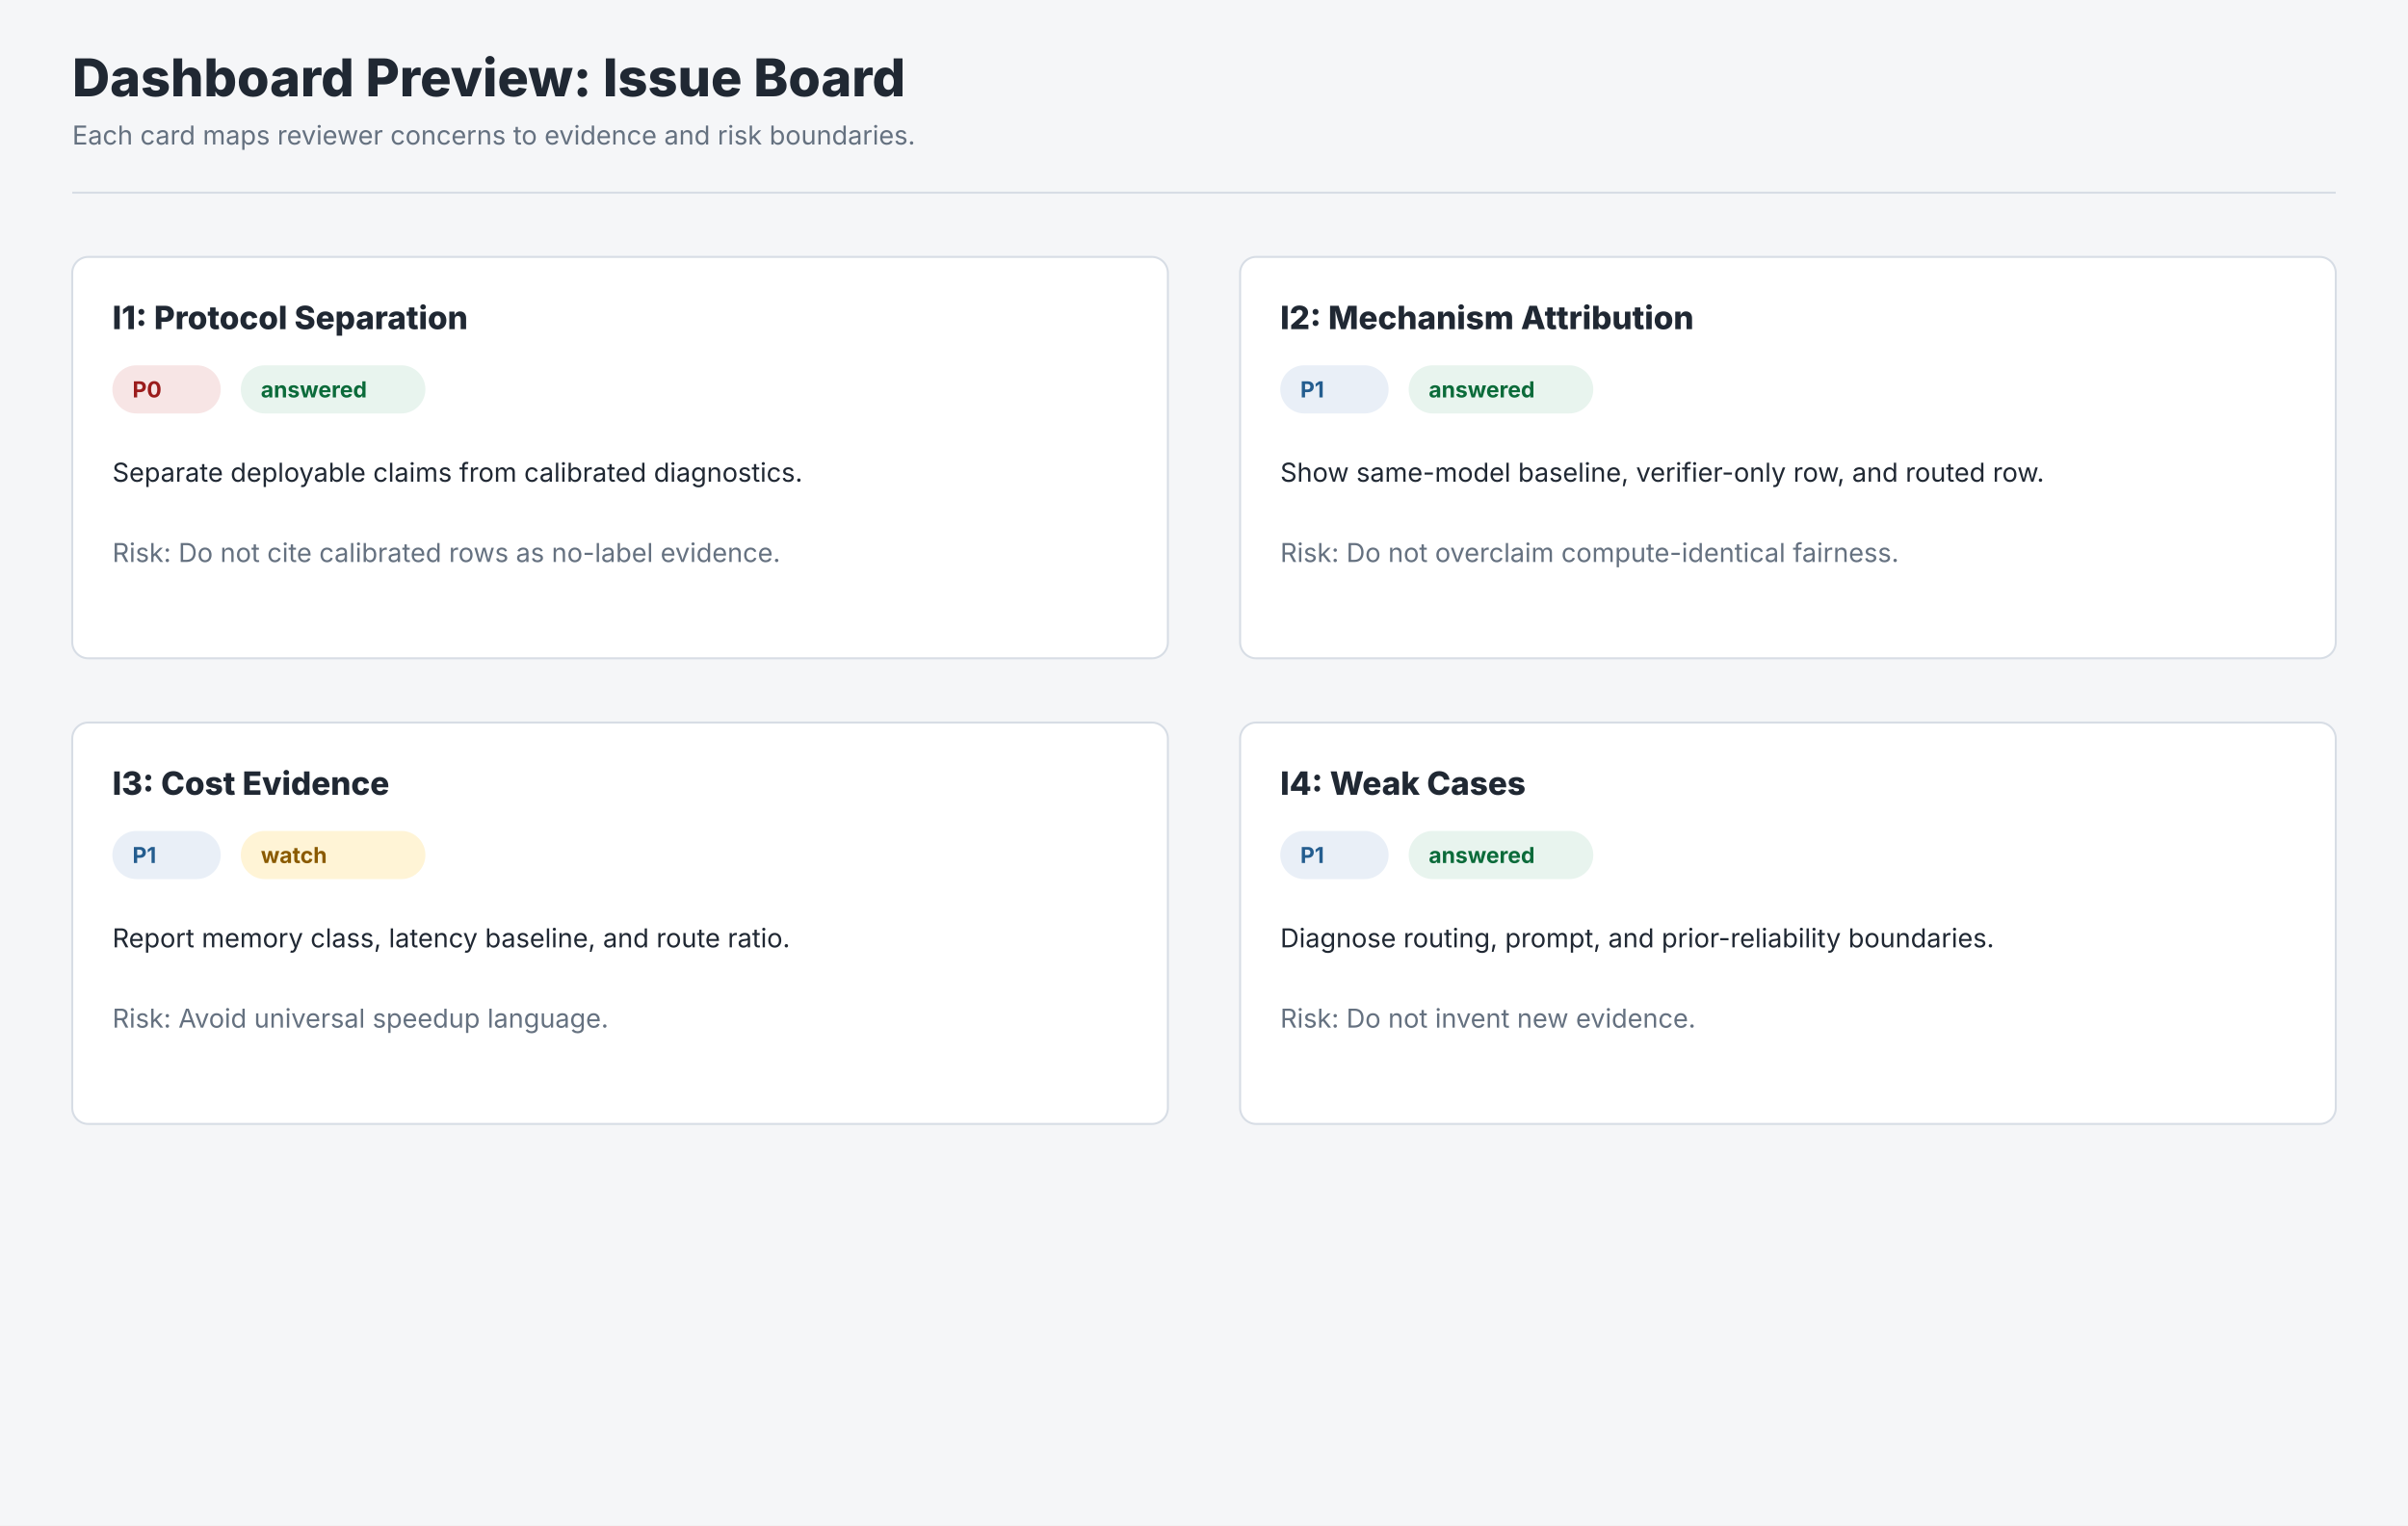
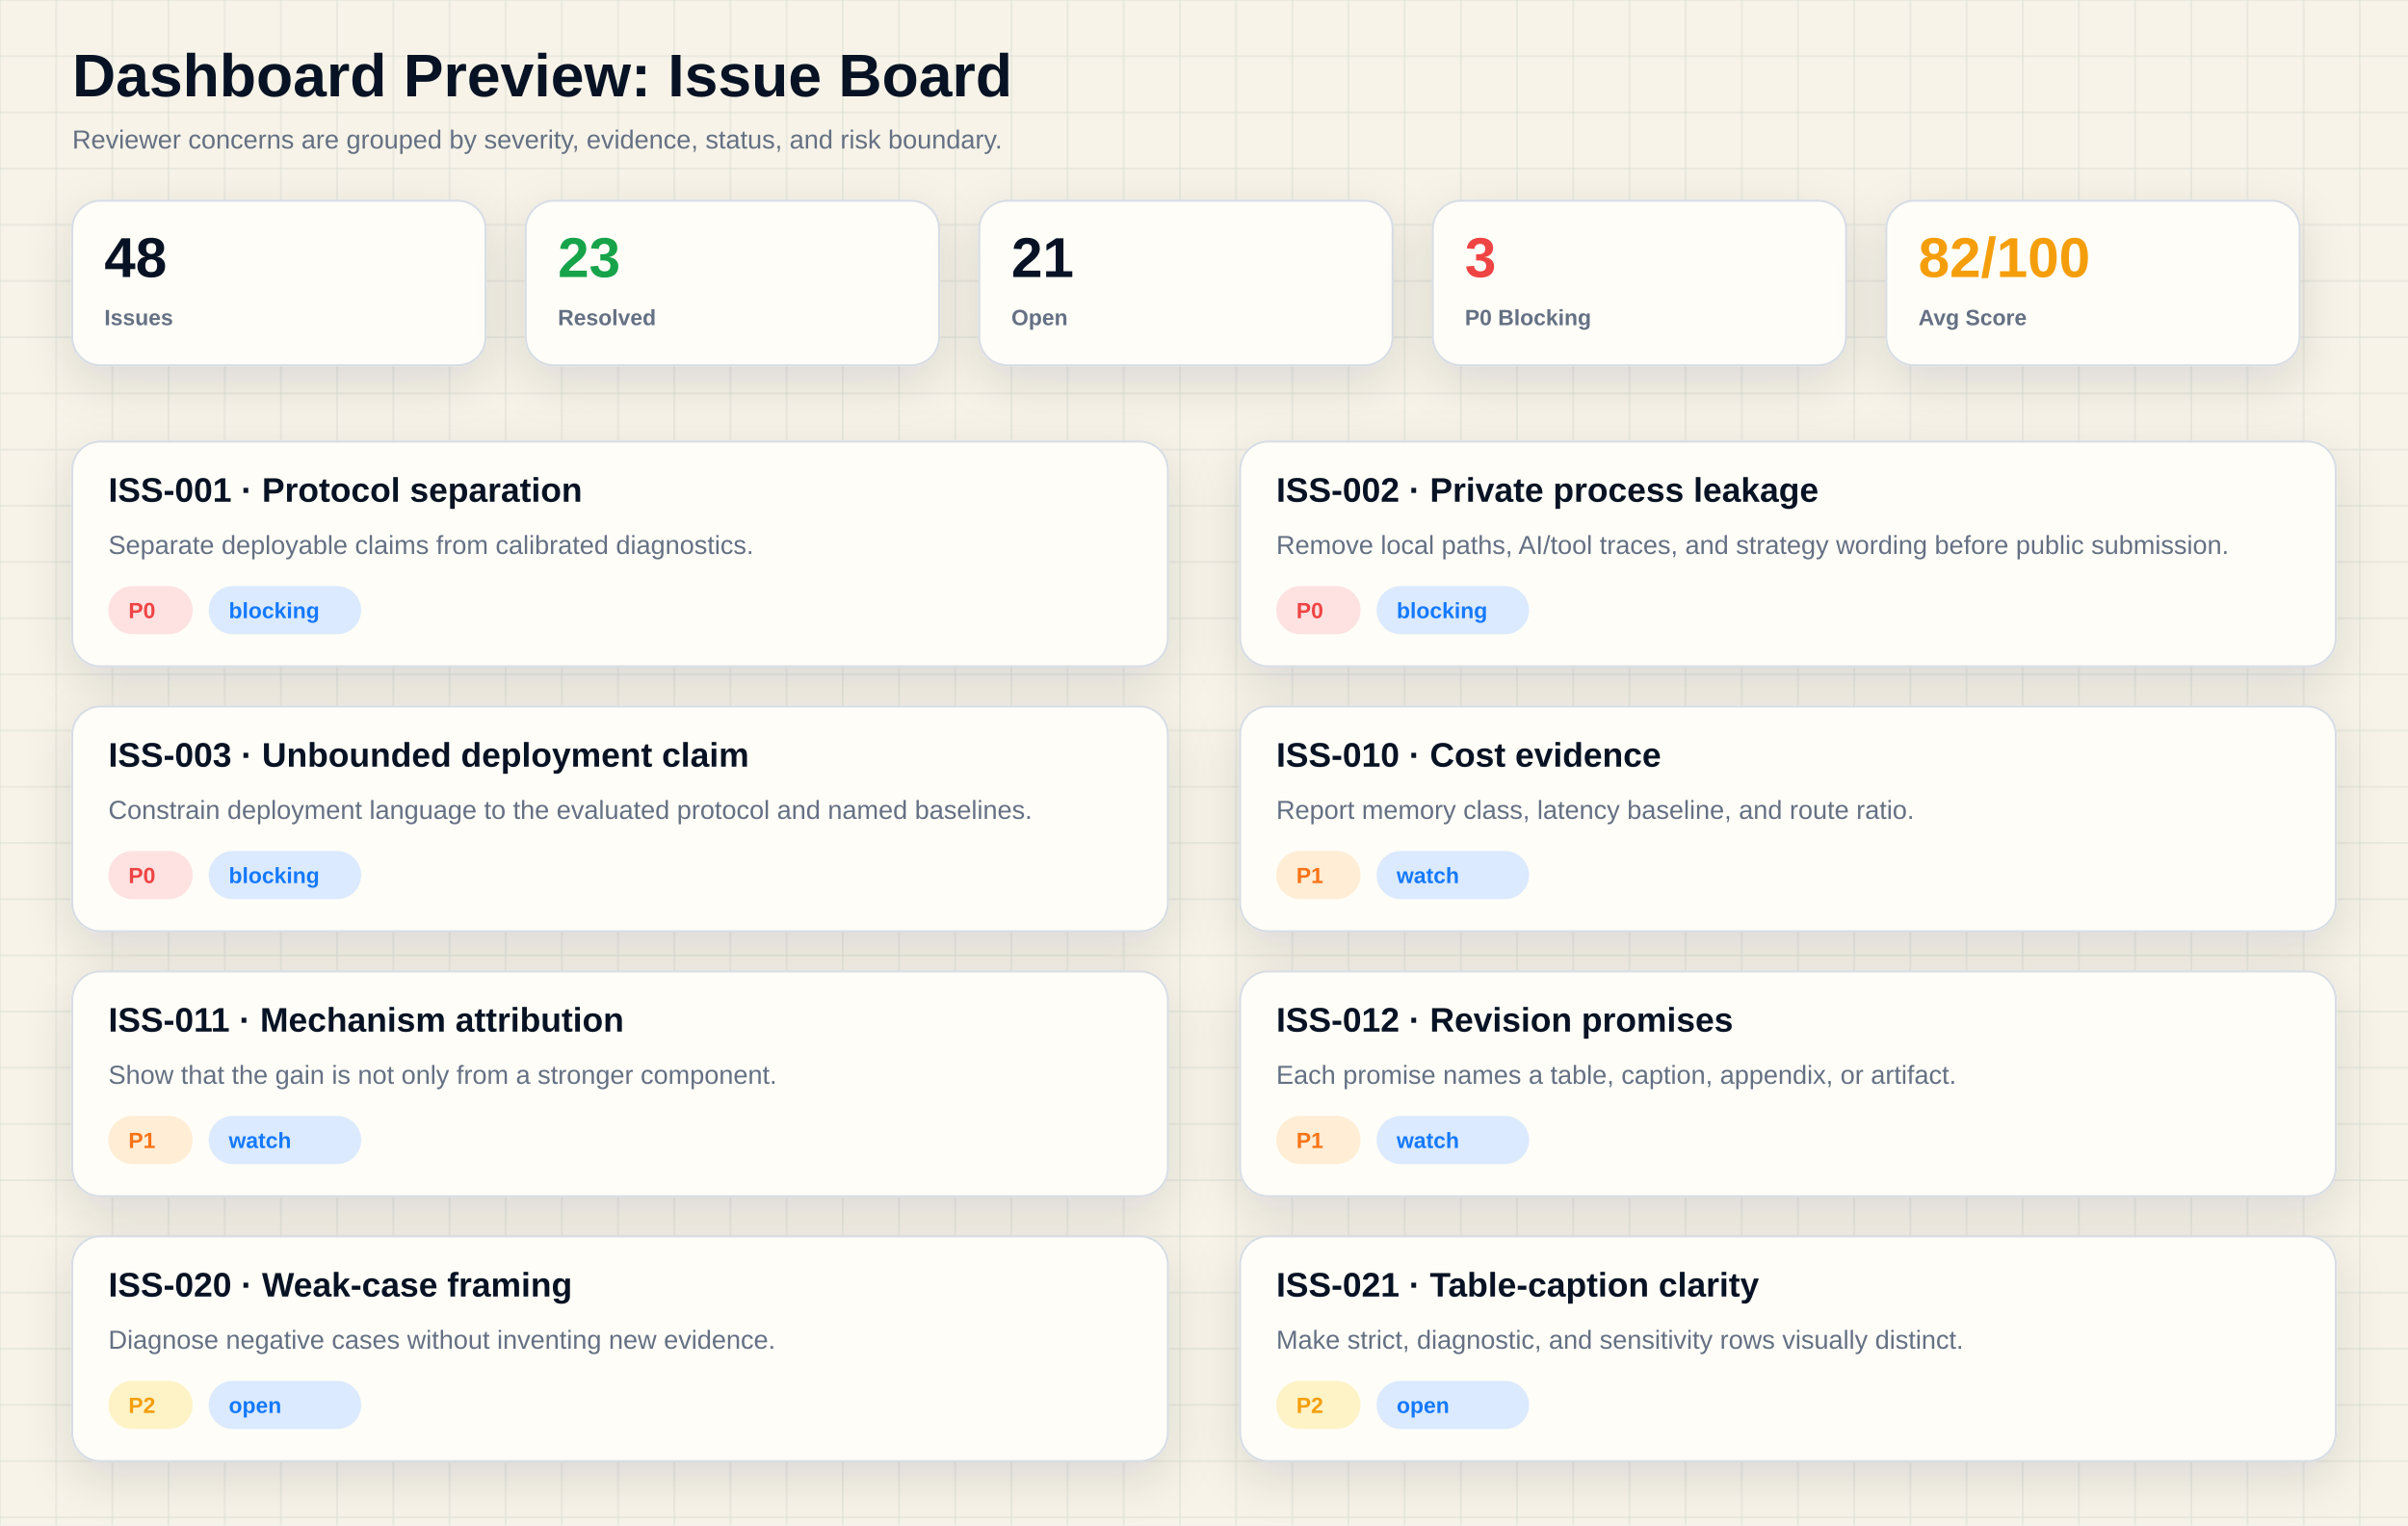
<svg xmlns="http://www.w3.org/2000/svg" width="1200" height="760" viewBox="0 0 1200 760">
  <style>
-     .bg{fill:#f5f6f8}.panel{fill:#fff;stroke:#d7dde5;stroke-width:1}
-     .ink{fill:#202833}.muted{fill:#657180}.green{fill:#0b6b3a}.red{fill:#9b1c1c}.blue{fill:#245d8f}.amber{fill:#8a5a00}
-     .soft-green{fill:#e8f4ee}.soft-red{fill:#f7e5e5}.soft-blue{fill:#e9eff7}.soft-amber{fill:#fff4d6}.line{stroke:#d7dde5;stroke-width:1}
-     text{font-family:Inter,Arial,sans-serif}.title{font-size:26px;font-weight:800}.h{font-size:16px;font-weight:800}.body{font-size:13px}.small{font-size:11px;font-weight:700}.stat{font-size:24px;font-weight:900}
+     .bg{fill:#f7f3e8}.grid{stroke:#d9ded8;stroke-width:1;opacity:.45}.panel{fill:#fffdf7;stroke:#d7dde5;stroke-width:1}.ink{fill:#071324}.muted{fill:#647084}.green{fill:#16a34a}.red{fill:#ef4444}.orange{fill:#f97316}.amber{fill:#f59e0b}.blue{fill:#1479ff}.teal{fill:#00a88f}.soft-green{fill:#dcfce7}.soft-red{fill:#fee2e2}.soft-orange{fill:#ffedd5}.soft-amber{fill:#fef3c7}.soft-blue{fill:#dbeafe}.line{stroke:#d7dde5;stroke-width:1}.shadow{filter:drop-shadow(0 8px 12px rgba(15,23,42,.12))}
+     text{font-family:Avenir Next,Trebuchet MS,Arial,sans-serif}.title{font-size:30px;font-weight:900}.h{font-size:17px;font-weight:900}.body{font-size:13px}.small{font-size:11px;font-weight:800}.stat{font-size:28px;font-weight:900}.tiny{font-size:10px;font-weight:800}
  </style>
  <rect width="1200" height="760" class="bg" />
+   <line x1="0" y1="0" x2="0" y2="760" class="grid" />
+   <line x1="28" y1="0" x2="28" y2="760" class="grid" />
+   <line x1="56" y1="0" x2="56" y2="760" class="grid" />
+   <line x1="84" y1="0" x2="84" y2="760" class="grid" />
+   <line x1="112" y1="0" x2="112" y2="760" class="grid" />
+   <line x1="140" y1="0" x2="140" y2="760" class="grid" />
+   <line x1="168" y1="0" x2="168" y2="760" class="grid" />
+   <line x1="196" y1="0" x2="196" y2="760" class="grid" />
+   <line x1="224" y1="0" x2="224" y2="760" class="grid" />
+   <line x1="252" y1="0" x2="252" y2="760" class="grid" />
+   <line x1="280" y1="0" x2="280" y2="760" class="grid" />
+   <line x1="308" y1="0" x2="308" y2="760" class="grid" />
+   <line x1="336" y1="0" x2="336" y2="760" class="grid" />
+   <line x1="364" y1="0" x2="364" y2="760" class="grid" />
+   <line x1="392" y1="0" x2="392" y2="760" class="grid" />
+   <line x1="420" y1="0" x2="420" y2="760" class="grid" />
+   <line x1="448" y1="0" x2="448" y2="760" class="grid" />
+   <line x1="476" y1="0" x2="476" y2="760" class="grid" />
+   <line x1="504" y1="0" x2="504" y2="760" class="grid" />
+   <line x1="532" y1="0" x2="532" y2="760" class="grid" />
+   <line x1="560" y1="0" x2="560" y2="760" class="grid" />
+   <line x1="588" y1="0" x2="588" y2="760" class="grid" />
+   <line x1="616" y1="0" x2="616" y2="760" class="grid" />
+   <line x1="644" y1="0" x2="644" y2="760" class="grid" />
+   <line x1="672" y1="0" x2="672" y2="760" class="grid" />
+   <line x1="700" y1="0" x2="700" y2="760" class="grid" />
+   <line x1="728" y1="0" x2="728" y2="760" class="grid" />
+   <line x1="756" y1="0" x2="756" y2="760" class="grid" />
+   <line x1="784" y1="0" x2="784" y2="760" class="grid" />
+   <line x1="812" y1="0" x2="812" y2="760" class="grid" />
+   <line x1="840" y1="0" x2="840" y2="760" class="grid" />
+   <line x1="868" y1="0" x2="868" y2="760" class="grid" />
+   <line x1="896" y1="0" x2="896" y2="760" class="grid" />
+   <line x1="924" y1="0" x2="924" y2="760" class="grid" />
+   <line x1="952" y1="0" x2="952" y2="760" class="grid" />
+   <line x1="980" y1="0" x2="980" y2="760" class="grid" />
+   <line x1="1008" y1="0" x2="1008" y2="760" class="grid" />
+   <line x1="1036" y1="0" x2="1036" y2="760" class="grid" />
+   <line x1="1064" y1="0" x2="1064" y2="760" class="grid" />
+   <line x1="1092" y1="0" x2="1092" y2="760" class="grid" />
+   <line x1="1120" y1="0" x2="1120" y2="760" class="grid" />
+   <line x1="1148" y1="0" x2="1148" y2="760" class="grid" />
+   <line x1="1176" y1="0" x2="1176" y2="760" class="grid" />
+   <line x1="0" y1="0" x2="1200" y2="0" class="grid" />
+   <line x1="0" y1="28" x2="1200" y2="28" class="grid" />
+   <line x1="0" y1="56" x2="1200" y2="56" class="grid" />
+   <line x1="0" y1="84" x2="1200" y2="84" class="grid" />
+   <line x1="0" y1="112" x2="1200" y2="112" class="grid" />
+   <line x1="0" y1="140" x2="1200" y2="140" class="grid" />
+   <line x1="0" y1="168" x2="1200" y2="168" class="grid" />
+   <line x1="0" y1="196" x2="1200" y2="196" class="grid" />
+   <line x1="0" y1="224" x2="1200" y2="224" class="grid" />
+   <line x1="0" y1="252" x2="1200" y2="252" class="grid" />
+   <line x1="0" y1="280" x2="1200" y2="280" class="grid" />
+   <line x1="0" y1="308" x2="1200" y2="308" class="grid" />
+   <line x1="0" y1="336" x2="1200" y2="336" class="grid" />
+   <line x1="0" y1="364" x2="1200" y2="364" class="grid" />
+   <line x1="0" y1="392" x2="1200" y2="392" class="grid" />
+   <line x1="0" y1="420" x2="1200" y2="420" class="grid" />
+   <line x1="0" y1="448" x2="1200" y2="448" class="grid" />
+   <line x1="0" y1="476" x2="1200" y2="476" class="grid" />
+   <line x1="0" y1="504" x2="1200" y2="504" class="grid" />
+   <line x1="0" y1="532" x2="1200" y2="532" class="grid" />
+   <line x1="0" y1="560" x2="1200" y2="560" class="grid" />
+   <line x1="0" y1="588" x2="1200" y2="588" class="grid" />
+   <line x1="0" y1="616" x2="1200" y2="616" class="grid" />
+   <line x1="0" y1="644" x2="1200" y2="644" class="grid" />
+   <line x1="0" y1="672" x2="1200" y2="672" class="grid" />
+   <line x1="0" y1="700" x2="1200" y2="700" class="grid" />
+   <line x1="0" y1="728" x2="1200" y2="728" class="grid" />
+   <line x1="0" y1="756" x2="1200" y2="756" class="grid" />
  <text x="36" y="48" class="title ink">Dashboard Preview: Issue Board</text>
-   <text x="36" y="72" class="body muted">Each card maps reviewer concerns to evidence and risk boundaries.</text>
-   <line x1="36" y1="96" x2="1164" y2="96" class="line" />
-   <rect x="36" y="128" width="546" height="200" rx="8" class="panel" />
-   <text x="56" y="164" class="h ink">I1: Protocol Separation</text>
-   <rect x="56" y="182" width="54" height="24" rx="12" class="soft-red" />
-   <text x="66" y="198" class="small red">P0</text>
-   <rect x="120" y="182" width="92" height="24" rx="12" class="soft-green" />
-   <text x="130" y="198" class="small green">answered</text>
-   <text x="56" y="240" class="body ink">Separate deployable claims from calibrated diagnostics.</text>
-   <text x="56" y="280" class="body muted">Risk: Do not cite calibrated rows as no-label evidence.</text>
-   <rect x="618" y="128" width="546" height="200" rx="8" class="panel" />
-   <text x="638" y="164" class="h ink">I2: Mechanism Attribution</text>
-   <rect x="638" y="182" width="54" height="24" rx="12" class="soft-blue" />
-   <text x="648" y="198" class="small blue">P1</text>
-   <rect x="702" y="182" width="92" height="24" rx="12" class="soft-green" />
-   <text x="712" y="198" class="small green">answered</text>
-   <text x="638" y="240" class="body ink">Show same-model baseline, verifier-only row, and routed row.</text>
-   <text x="638" y="280" class="body muted">Risk: Do not overclaim compute-identical fairness.</text>
-   <rect x="36" y="360" width="546" height="200" rx="8" class="panel" />
-   <text x="56" y="396" class="h ink">I3: Cost Evidence</text>
-   <rect x="56" y="414" width="54" height="24" rx="12" class="soft-blue" />
-   <text x="66" y="430" class="small blue">P1</text>
-   <rect x="120" y="414" width="92" height="24" rx="12" class="soft-amber" />
-   <text x="130" y="430" class="small amber">watch</text>
-   <text x="56" y="472" class="body ink">Report memory class, latency baseline, and route ratio.</text>
-   <text x="56" y="512" class="body muted">Risk: Avoid universal speedup language.</text>
-   <rect x="618" y="360" width="546" height="200" rx="8" class="panel" />
-   <text x="638" y="396" class="h ink">I4: Weak Cases</text>
-   <rect x="638" y="414" width="54" height="24" rx="12" class="soft-blue" />
-   <text x="648" y="430" class="small blue">P1</text>
-   <rect x="702" y="414" width="92" height="24" rx="12" class="soft-green" />
-   <text x="712" y="430" class="small green">answered</text>
-   <text x="638" y="472" class="body ink">Diagnose routing, prompt, and prior-reliability boundaries.</text>
-   <text x="638" y="512" class="body muted">Risk: Do not invent new evidence.</text>
+   <text x="36" y="74" class="body muted">Reviewer concerns are grouped by severity, evidence, status, and risk boundary.</text>
+   <rect x="36" y="100" width="206" height="82" rx="14" class="panel shadow" />
+   <text x="52" y="138" class="stat ink">48</text>
+   <text x="52" y="162" class="small muted">Issues</text>
+   <rect x="262" y="100" width="206" height="82" rx="14" class="panel shadow" />
+   <text x="278" y="138" class="stat green">23</text>
+   <text x="278" y="162" class="small muted">Resolved</text>
+   <rect x="488" y="100" width="206" height="82" rx="14" class="panel shadow" />
+   <text x="504" y="138" class="stat ink">21</text>
+   <text x="504" y="162" class="small muted">Open</text>
+   <rect x="714" y="100" width="206" height="82" rx="14" class="panel shadow" />
+   <text x="730" y="138" class="stat red">3</text>
+   <text x="730" y="162" class="small muted">P0 Blocking</text>
+   <rect x="940" y="100" width="206" height="82" rx="14" class="panel shadow" />
+   <text x="956" y="138" class="stat amber">82/100</text>
+   <text x="956" y="162" class="small muted">Avg Score</text>
+   <rect x="36" y="220" width="546" height="112" rx="14" class="panel shadow" />
+   <text x="54" y="250" class="h ink">ISS-001 · Protocol separation</text>
+   <text x="54" y="276" class="body muted">Separate deployable claims from calibrated diagnostics.</text>
+   <rect x="54" y="292" width="42" height="24" rx="12" class="soft-red" />
+   <text x="64" y="308" class="small red">P0</text>
+   <rect x="104" y="292" width="76" height="24" rx="12" class="soft-blue" />
+   <text x="114" y="308" class="small blue">blocking</text>
+   <rect x="618" y="220" width="546" height="112" rx="14" class="panel shadow" />
+   <text x="636" y="250" class="h ink">ISS-002 · Private process leakage</text>
+   <text x="636" y="276" class="body muted">Remove local paths, AI/tool traces, and strategy wording before public submission.</text>
+   <rect x="636" y="292" width="42" height="24" rx="12" class="soft-red" />
+   <text x="646" y="308" class="small red">P0</text>
+   <rect x="686" y="292" width="76" height="24" rx="12" class="soft-blue" />
+   <text x="696" y="308" class="small blue">blocking</text>
+   <rect x="36" y="352" width="546" height="112" rx="14" class="panel shadow" />
+   <text x="54" y="382" class="h ink">ISS-003 · Unbounded deployment claim</text>
+   <text x="54" y="408" class="body muted">Constrain deployment language to the evaluated protocol and named baselines.</text>
+   <rect x="54" y="424" width="42" height="24" rx="12" class="soft-red" />
+   <text x="64" y="440" class="small red">P0</text>
+   <rect x="104" y="424" width="76" height="24" rx="12" class="soft-blue" />
+   <text x="114" y="440" class="small blue">blocking</text>
+   <rect x="618" y="352" width="546" height="112" rx="14" class="panel shadow" />
+   <text x="636" y="382" class="h ink">ISS-010 · Cost evidence</text>
+   <text x="636" y="408" class="body muted">Report memory class, latency baseline, and route ratio.</text>
+   <rect x="636" y="424" width="42" height="24" rx="12" class="soft-orange" />
+   <text x="646" y="440" class="small orange">P1</text>
+   <rect x="686" y="424" width="76" height="24" rx="12" class="soft-blue" />
+   <text x="696" y="440" class="small blue">watch</text>
+   <rect x="36" y="484" width="546" height="112" rx="14" class="panel shadow" />
+   <text x="54" y="514" class="h ink">ISS-011 · Mechanism attribution</text>
+   <text x="54" y="540" class="body muted">Show that the gain is not only from a stronger component.</text>
+   <rect x="54" y="556" width="42" height="24" rx="12" class="soft-orange" />
+   <text x="64" y="572" class="small orange">P1</text>
+   <rect x="104" y="556" width="76" height="24" rx="12" class="soft-blue" />
+   <text x="114" y="572" class="small blue">watch</text>
+   <rect x="618" y="484" width="546" height="112" rx="14" class="panel shadow" />
+   <text x="636" y="514" class="h ink">ISS-012 · Revision promises</text>
+   <text x="636" y="540" class="body muted">Each promise names a table, caption, appendix, or artifact.</text>
+   <rect x="636" y="556" width="42" height="24" rx="12" class="soft-orange" />
+   <text x="646" y="572" class="small orange">P1</text>
+   <rect x="686" y="556" width="76" height="24" rx="12" class="soft-blue" />
+   <text x="696" y="572" class="small blue">watch</text>
+   <rect x="36" y="616" width="546" height="112" rx="14" class="panel shadow" />
+   <text x="54" y="646" class="h ink">ISS-020 · Weak-case framing</text>
+   <text x="54" y="672" class="body muted">Diagnose negative cases without inventing new evidence.</text>
+   <rect x="54" y="688" width="42" height="24" rx="12" class="soft-amber" />
+   <text x="64" y="704" class="small amber">P2</text>
+   <rect x="104" y="688" width="76" height="24" rx="12" class="soft-blue" />
+   <text x="114" y="704" class="small blue">open</text>
+   <rect x="618" y="616" width="546" height="112" rx="14" class="panel shadow" />
+   <text x="636" y="646" class="h ink">ISS-021 · Table-caption clarity</text>
+   <text x="636" y="672" class="body muted">Make strict, diagnostic, and sensitivity rows visually distinct.</text>
+   <rect x="636" y="688" width="42" height="24" rx="12" class="soft-amber" />
+   <text x="646" y="704" class="small amber">P2</text>
+   <rect x="686" y="688" width="76" height="24" rx="12" class="soft-blue" />
+   <text x="696" y="704" class="small blue">open</text>
</svg>
